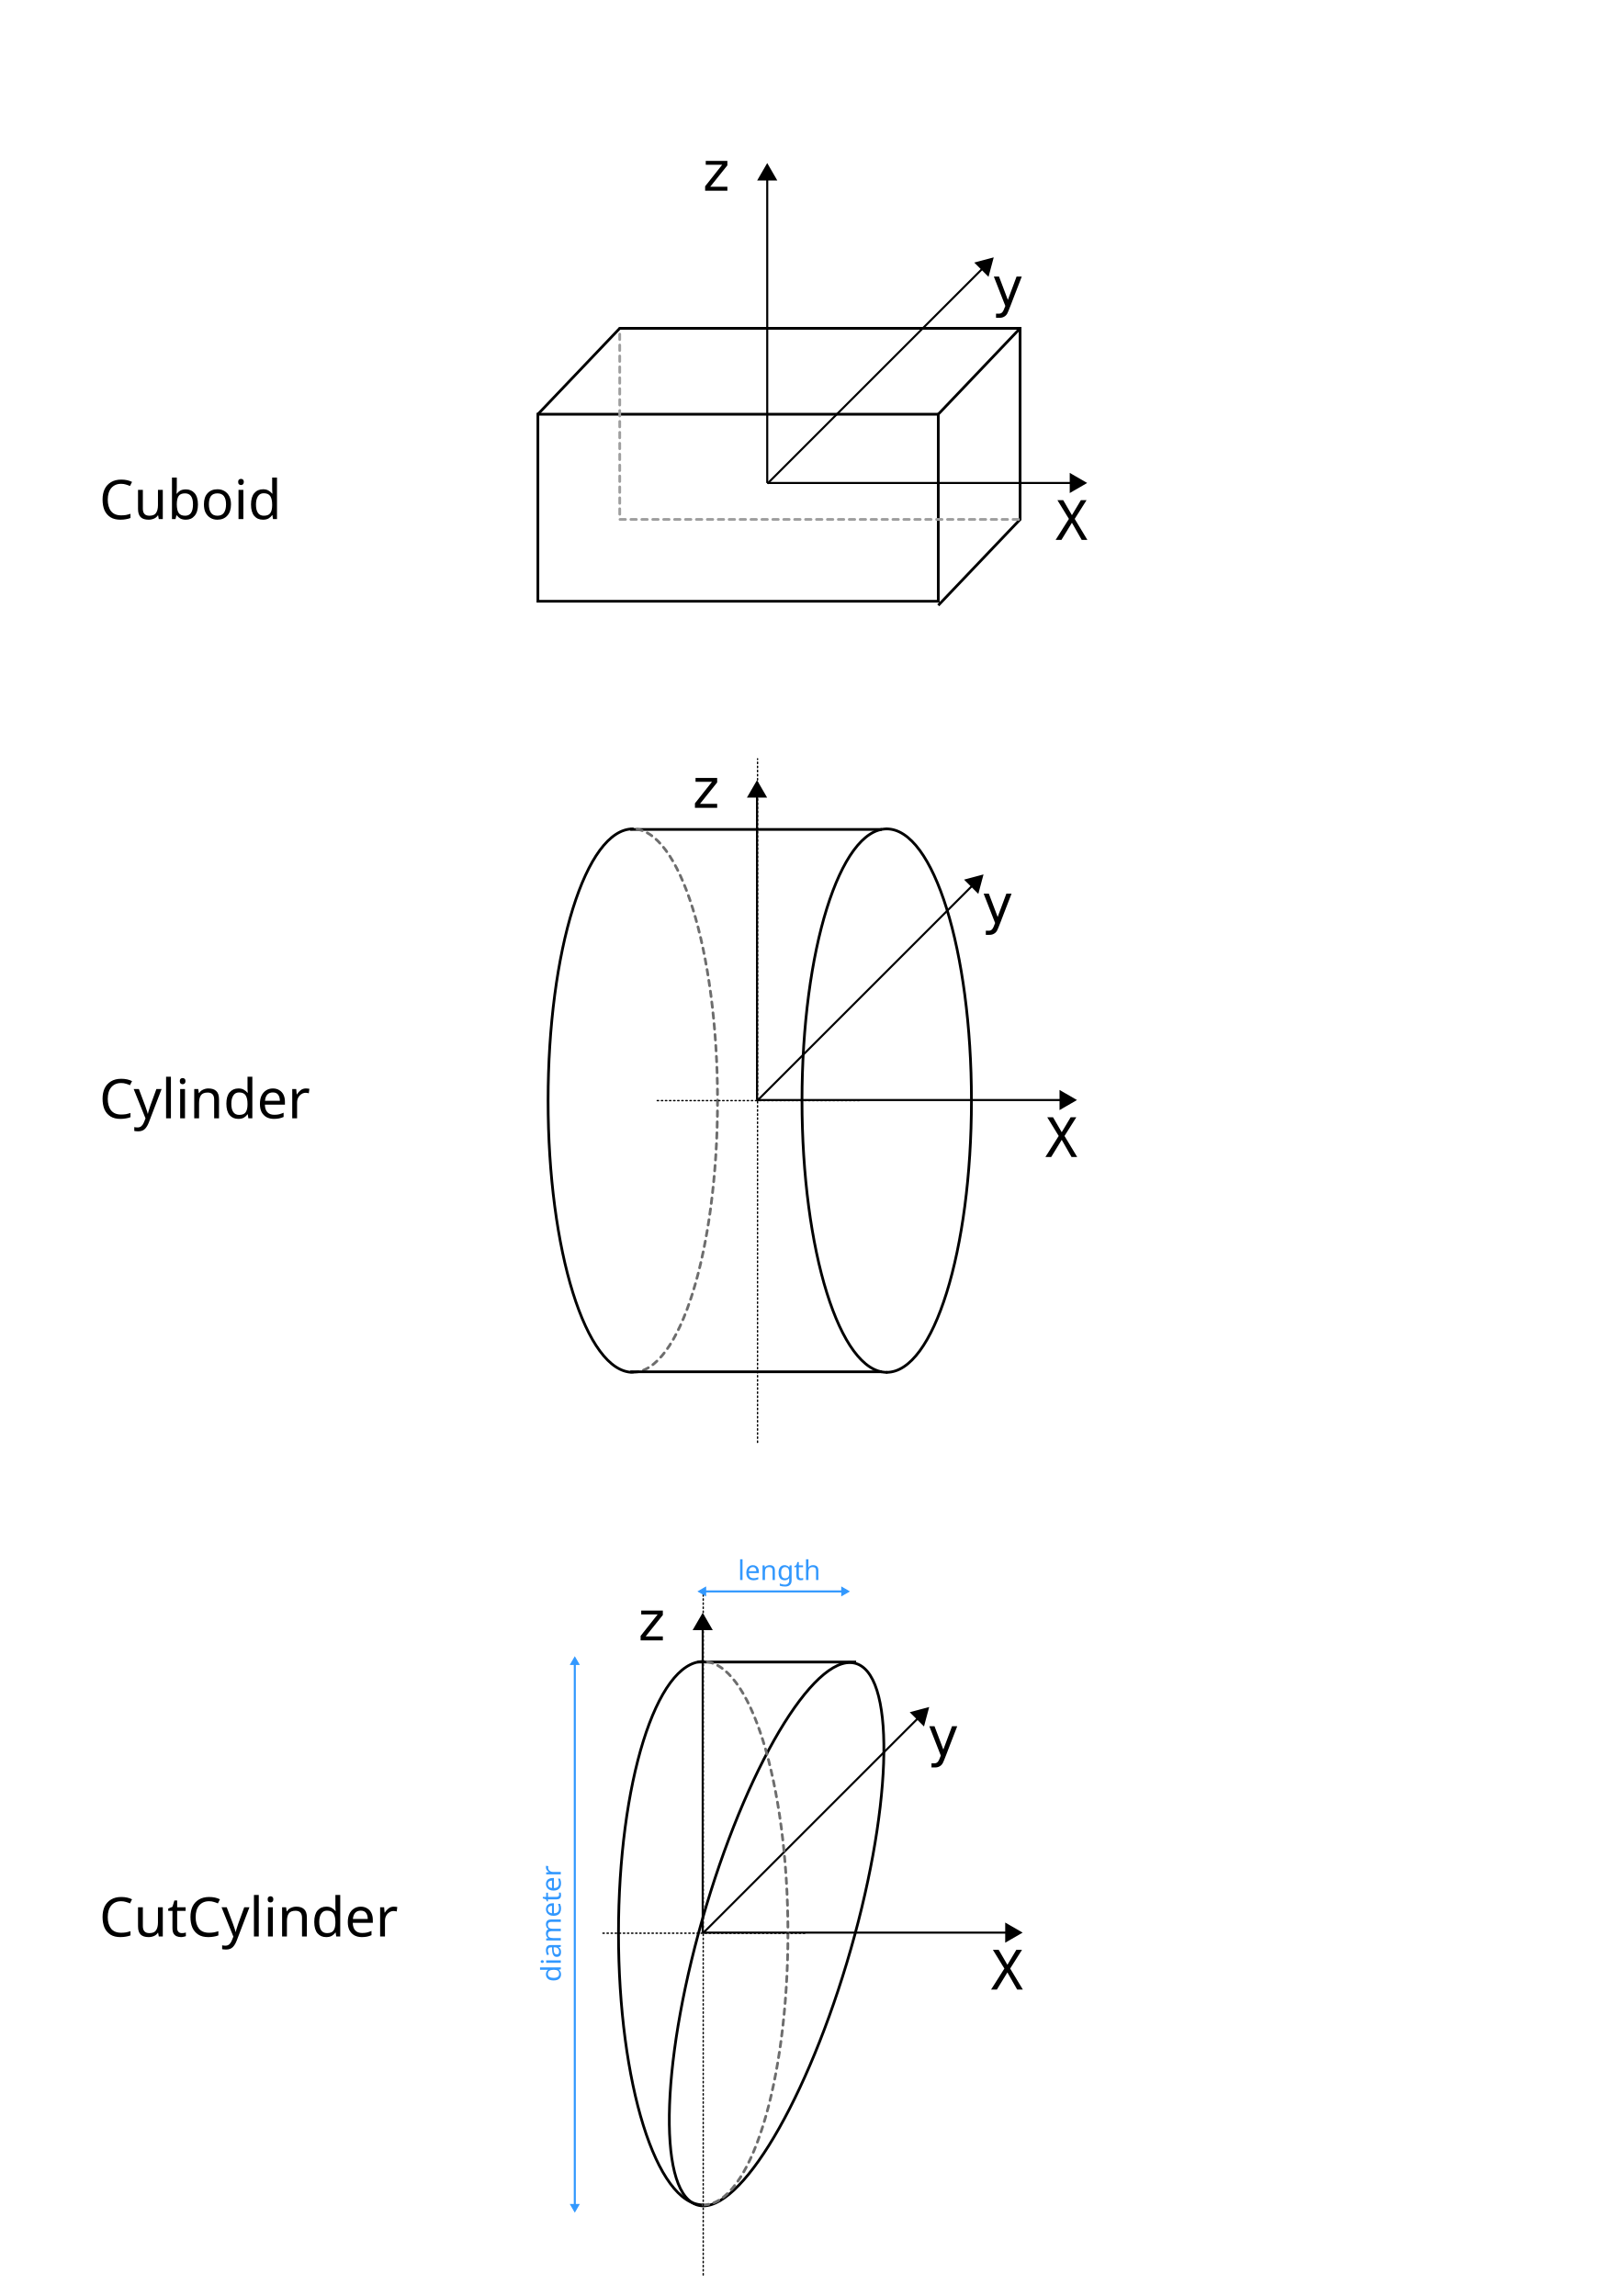
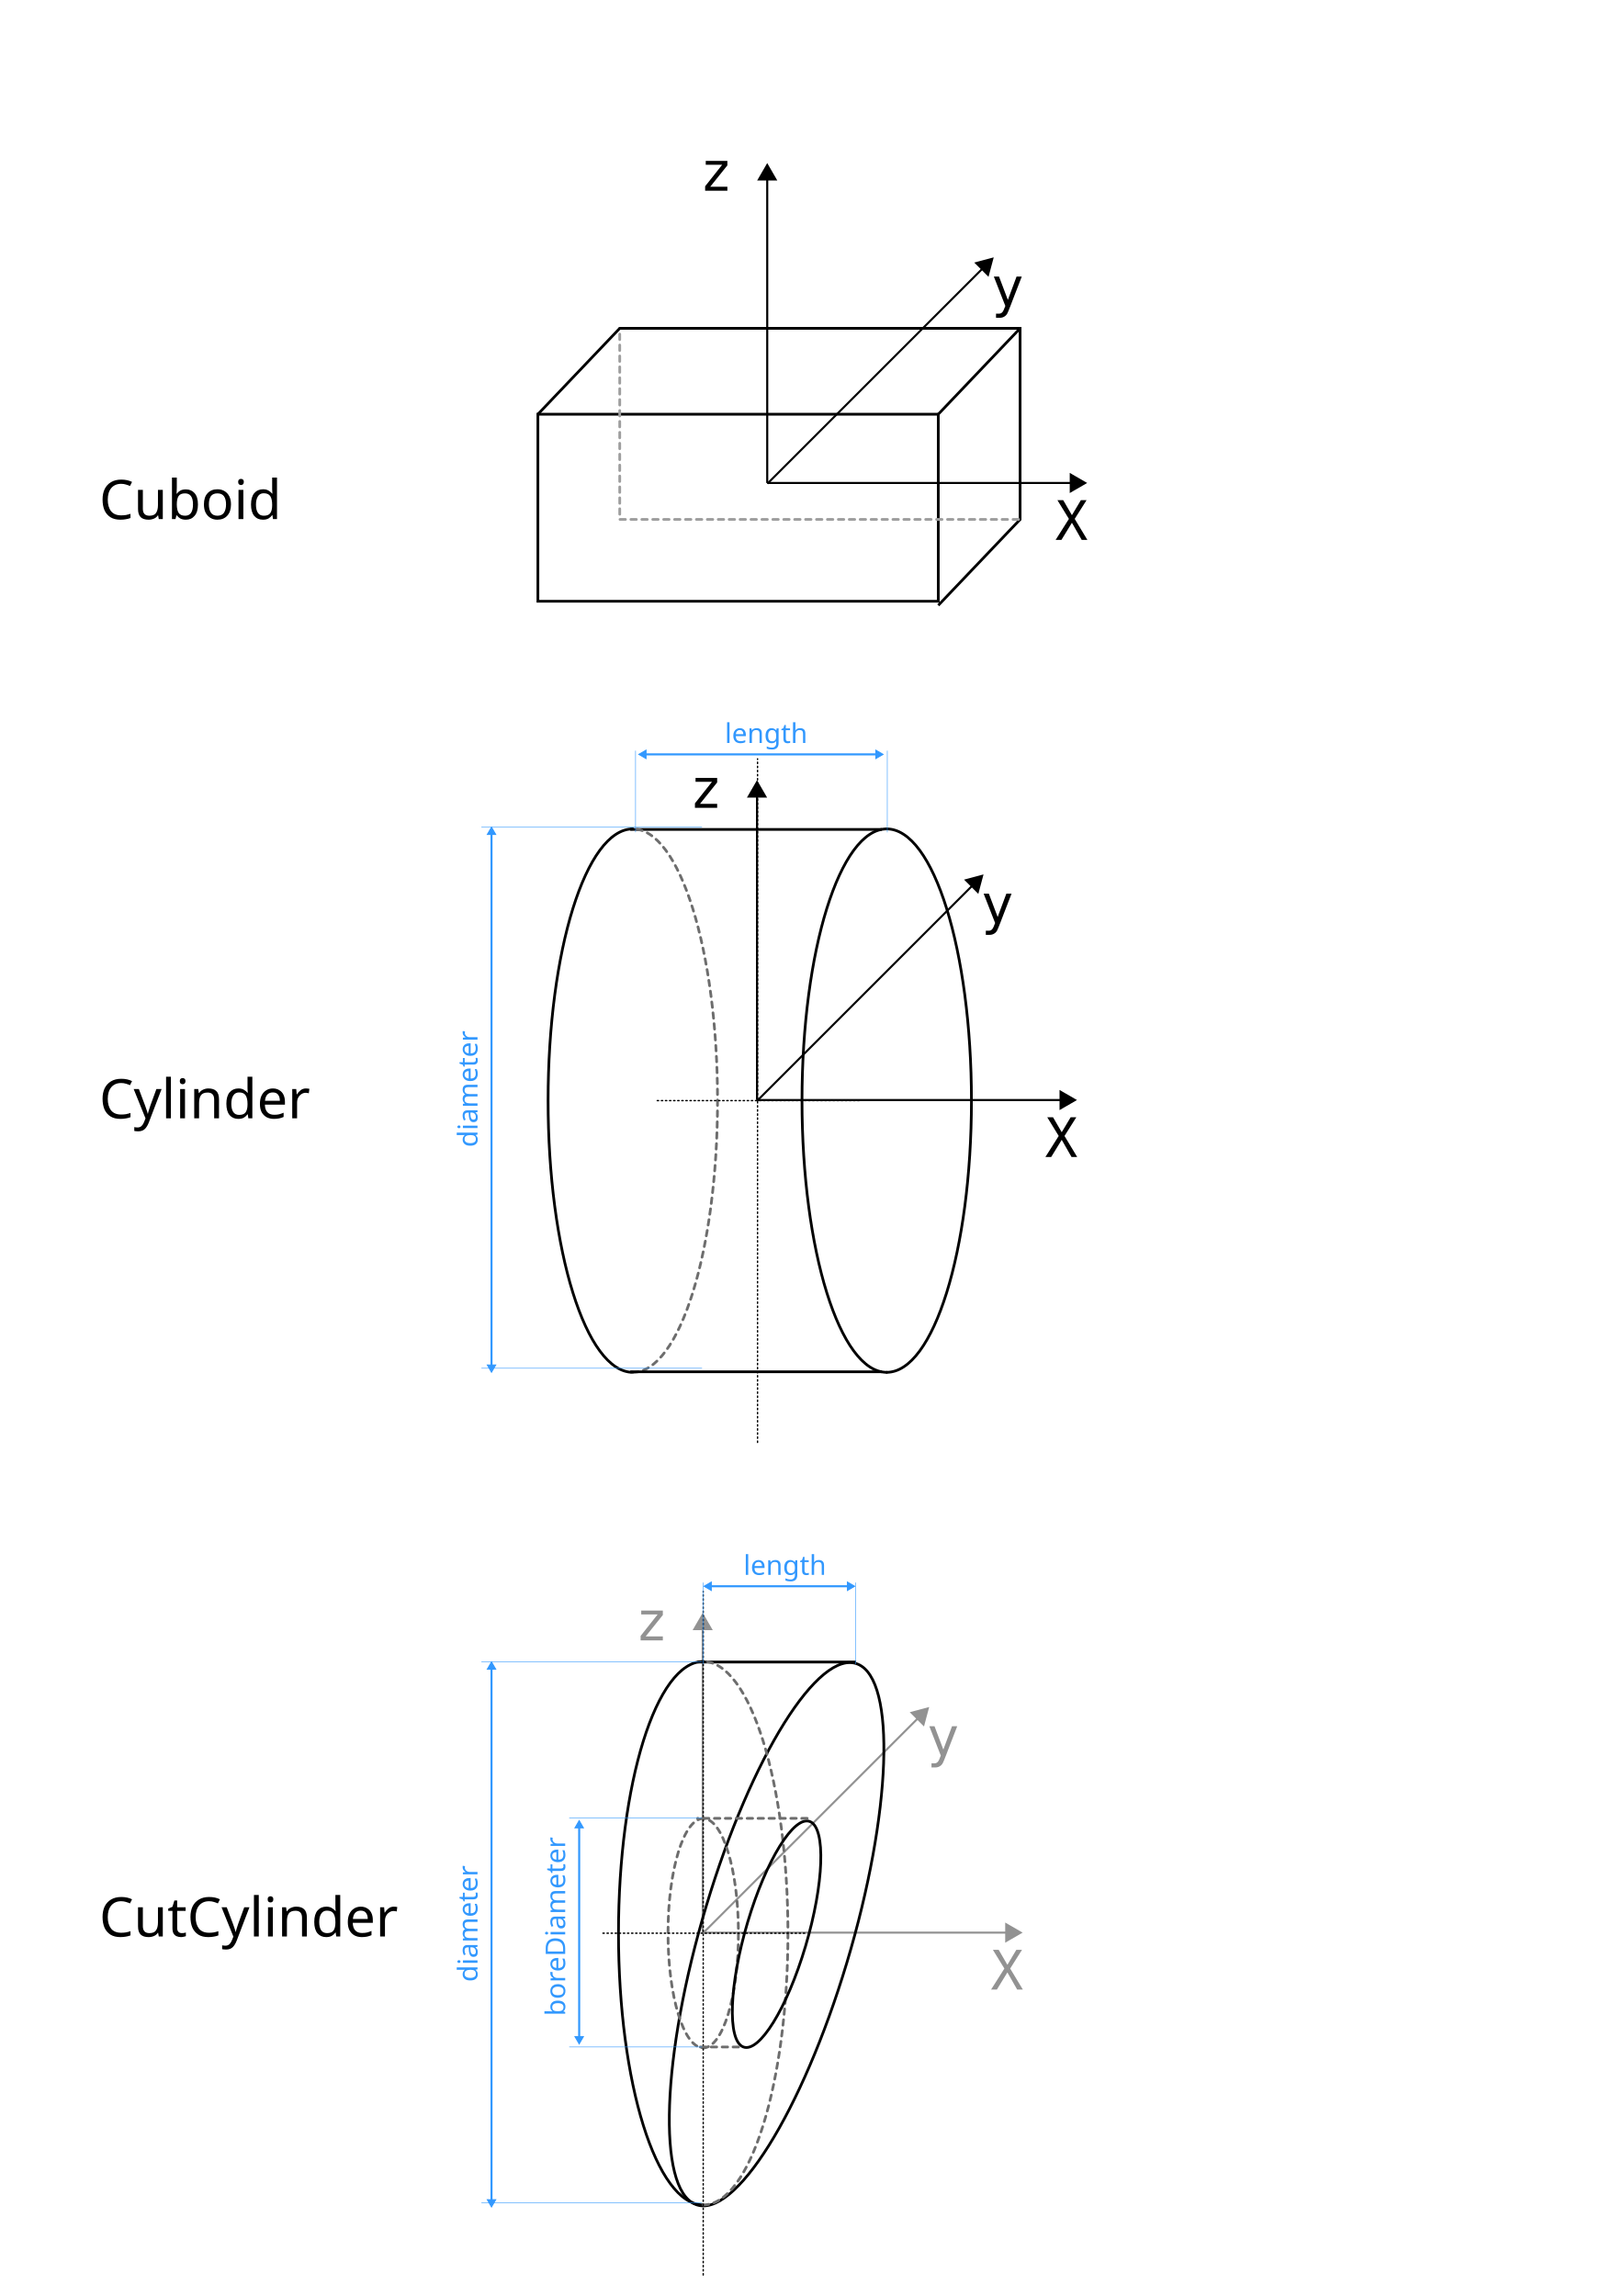
<svg xmlns="http://www.w3.org/2000/svg" width="210mm" height="297mm" viewBox="0 0 210 297" version="1.1" id="svg8">
  <defs id="defs2">
+     <marker style="overflow:visible" id="marker4532" refX="0.0" refY="0.0" orient="auto">
+       <path transform="scale(0.4)" style="fill-rule:evenodd;stroke:#3298fe;stroke-width:1pt;stroke-opacity:1;fill:#3298fe;fill-opacity:1" d="M 5.77,0.0 L -2.88,5.0 L -2.88,-5.0 L 5.77,0.0 z " id="path4530" />
+     </marker>
+     <marker style="overflow:visible" id="marker4432" refX="0.0" refY="0.0" orient="auto">
+       <path transform="scale(-0.4)" style="fill-rule:evenodd;stroke:#3298fe;stroke-width:1pt;stroke-opacity:1;fill:#3298fe;fill-opacity:1" d="M 5.77,0.0 L -2.88,5.0 L -2.88,-5.0 L 5.77,0.0 z " id="path4430" />
+     </marker>
+     <marker orient="auto" refY="0" refX="0" id="marker3935" style="overflow:visible">
+       <path id="path3933" d="M 5.77,0 -2.88,5 V -5 Z" style="fill:#3298fe;fill-opacity:1;fill-rule:evenodd;stroke:#3298fe;stroke-width:1pt;stroke-opacity:1" transform="scale(0.4)" />
+     </marker>
+     <marker orient="auto" refY="0" refX="0" id="marker3847" style="overflow:visible">
+       <path id="path3845" d="M 5.77,0 -2.88,5 V -5 Z" style="fill:#3298fe;fill-opacity:1;fill-rule:evenodd;stroke:#3298fe;stroke-width:1pt;stroke-opacity:1" transform="scale(-0.4)" />
+     </marker>
+     <marker style="overflow:visible" id="marker3535" refX="0" refY="0" orient="auto">
+       <path transform="scale(0.4)" style="fill:#3298fe;fill-opacity:1;fill-rule:evenodd;stroke:#3298fe;stroke-width:1pt;stroke-opacity:1" d="M 5.77,0 -2.88,5 V -5 Z" id="path3533" />
+     </marker>
+     <marker style="overflow:visible" id="marker3459" refX="0" refY="0" orient="auto">
+       <path transform="scale(-0.4)" style="fill:#3298fe;fill-opacity:1;fill-rule:evenodd;stroke:#3298fe;stroke-width:1pt;stroke-opacity:1" d="M 5.77,0 -2.88,5 V -5 Z" id="path3457" />
+     </marker>
    <marker orient="auto" refY="0.0" refX="0.0" id="TriangleOutM" style="overflow:visible">
      <path id="path1007" d="M 5.77,0.0 L -2.88,5.0 L -2.88,-5.0 L 5.77,0.0 z " style="fill-rule:evenodd;stroke:#3298fe;stroke-width:1pt;stroke-opacity:1;fill:#3298fe;fill-opacity:1" transform="scale(0.4)" />
    </marker>
    <marker orient="auto" refY="0.0" refX="0.0" id="TriangleInM" style="overflow:visible">
      <path id="path998" d="M 5.77,0.0 L -2.88,5.0 L -2.88,-5.0 L 5.77,0.0 z " style="fill-rule:evenodd;stroke:#3298fe;stroke-width:1pt;stroke-opacity:1;fill:#3298fe;fill-opacity:1" transform="scale(-0.4)" />
    </marker>
    <marker orient="auto" refY="0.0" refX="0.0" id="marker1424" style="overflow:visible">
      <path id="path1422" d="M 5.77,0.0 L -2.88,5.0 L -2.88,-5.0 L 5.77,0.0 z " style="fill-rule:evenodd;stroke:#000000;stroke-width:1pt;stroke-opacity:1;fill:#000000;fill-opacity:1" transform="scale(0.8)" />
    </marker>
    <marker style="overflow:visible" id="marker1238" refX="0.0" refY="0.0" orient="auto">
      <path transform="scale(0.8)" style="fill-rule:evenodd;stroke:#000000;stroke-width:1pt;stroke-opacity:1;fill:#000000;fill-opacity:1" d="M 5.77,0.0 L -2.88,5.0 L -2.88,-5.0 L 5.77,0.0 z " id="path1236" />
    </marker>
    <marker orient="auto" refY="0.0" refX="0.0" id="TriangleOutL" style="overflow:visible">
      <path id="path1004" d="M 5.77,0.0 L -2.88,5.0 L -2.88,-5.0 L 5.77,0.0 z " style="fill-rule:evenodd;stroke:#000000;stroke-width:1pt;stroke-opacity:1;fill:#000000;fill-opacity:1" transform="scale(0.8)" />
    </marker>
    <marker orient="auto" refY="0" refX="0" id="TriangleOutL-2" style="overflow:visible">
      <path id="path1004-0" d="M 5.77,0 -2.88,5 V -5 Z" style="fill:#000000;fill-opacity:1;fill-rule:evenodd;stroke:#000000;stroke-width:1pt;stroke-opacity:1" transform="scale(0.8)" />
    </marker>
    <marker style="overflow:visible" id="marker1238-0" refX="0" refY="0" orient="auto">
      <path transform="scale(0.8)" style="fill:#000000;fill-opacity:1;fill-rule:evenodd;stroke:#000000;stroke-width:1pt;stroke-opacity:1" d="M 5.77,0 -2.88,5 V -5 Z" id="path1236-3" />
    </marker>
    <marker orient="auto" refY="0" refX="0" id="marker1424-0" style="overflow:visible">
      <path id="path1422-9" d="M 5.77,0 -2.88,5 V -5 Z" style="fill:#000000;fill-opacity:1;fill-rule:evenodd;stroke:#000000;stroke-width:1pt;stroke-opacity:1" transform="scale(0.8)" />
    </marker>
    <marker orient="auto" refY="0" refX="0" id="TriangleInM-9" style="overflow:visible">
      <path id="path998-1" d="M 5.77,0 -2.88,5 V -5 Z" style="fill:#3298fe;fill-opacity:1;fill-rule:evenodd;stroke:#3298fe;stroke-width:1pt;stroke-opacity:1" transform="scale(-0.4)" />
    </marker>
    <marker orient="auto" refY="0" refX="0" id="TriangleOutM-2" style="overflow:visible">
      <path id="path1007-1" d="M 5.77,0 -2.88,5 V -5 Z" style="fill:#3298fe;fill-opacity:1;fill-rule:evenodd;stroke:#3298fe;stroke-width:1pt;stroke-opacity:1" transform="scale(0.4)" />
    </marker>
  </defs>
  <g id="layer1">
    <g id="g1628">
      <path id="path817" d="m -97.031,180.071 a 9.758,36.496 73.707 0 1 -31.249,19.574 9.758,36.496 73.707 0 1 -38.636,1.407 9.758,36.496 73.707 0 1 31.249,-19.574 9.758,36.496 73.707 0 1 38.636,-1.407 z" style="fill:none;fill-opacity:0.294;stroke:#000000;stroke-width:0.353;stroke-linecap:round;stroke-miterlimit:4;stroke-dasharray:none;stroke-dashoffset:0;stroke-opacity:1" />
      <path id="path819" d="M -96.76,180.272 V 200.785" style="fill:none;stroke:#000000;stroke-width:0.353;stroke-linecap:butt;stroke-linejoin:miter;stroke-miterlimit:4;stroke-dasharray:none;stroke-opacity:1" />
      <g transform="translate(-238.881,75.97321)" id="g1543">
        <path style="fill:none;fill-opacity:0.294;stroke:#000000;stroke-width:0.353;stroke-linecap:round;stroke-miterlimit:4;stroke-dasharray:none;stroke-dashoffset:0;stroke-opacity:1" d="m 142.187,124.077 c 0,6.052 -15.735,10.958 -35.146,10.958 -19.411,0 -35.146,-4.906 -35.146,-10.958" id="path815" />
        <path style="fill:none;fill-opacity:0.294;stroke:#000000;stroke-width:0.353;stroke-linecap:round;stroke-miterlimit:4;stroke-dasharray:0.706, 0.706;stroke-dashoffset:0;stroke-opacity:1" d="m 71.896,124.077 c 2e-6,-6.052 15.735,-10.958 35.146,-10.958 19.411,0 35.146,4.906 35.146,10.958" id="path815-1" />
      </g>
      <g transform="translate(-218.4347,16.02709)" id="g1531">
        <path style="fill:none;stroke:#000000;stroke-width:0.265;stroke-linecap:butt;stroke-linejoin:miter;stroke-miterlimit:4;stroke-dasharray:none;stroke-opacity:1;marker-end:url(#TriangleOutL)" d="M 86.655,184.075 V 144.199" id="path860" />
        <path id="path1234" d="m 86.655,184.075 h 39.876" style="fill:none;stroke:#000000;stroke-width:0.265;stroke-linecap:butt;stroke-linejoin:miter;stroke-miterlimit:4;stroke-dasharray:none;stroke-opacity:1;marker-end:url(#marker1238)" />
        <path style="fill:none;stroke:#000000;stroke-width:0.265;stroke-linecap:butt;stroke-linejoin:miter;stroke-miterlimit:4;stroke-dasharray:none;stroke-opacity:1;marker-end:url(#marker1424)" d="M 86.688,184.153 114.885,155.956" id="path1420" />
        <text xml:space="preserve" style="font-style:normal;font-variant:normal;font-weight:normal;font-stretch:normal;font-size:7.049px;line-height:1.25;font-family:President;-inkscape-font-specification:President;letter-spacing:0px;word-spacing:0px;fill:#000000;fill-opacity:1;stroke:none;stroke-width:0.265" x="123.89" y="191.441" id="text1506">
          <tspan id="tspan1504" x="123.89" y="191.441" style="font-style:normal;font-variant:normal;font-weight:normal;font-stretch:normal;font-family:Consolas;-inkscape-font-specification:Consolas;stroke-width:0.265">X</tspan>
        </text>
        <text id="text1516" y="146.273" x="77.92" style="font-style:normal;font-variant:normal;font-weight:normal;font-stretch:normal;font-size:7.049px;line-height:1.25;font-family:President;-inkscape-font-specification:President;letter-spacing:0px;word-spacing:0px;fill:#000000;fill-opacity:1;stroke:none;stroke-width:0.265" xml:space="preserve">
          <tspan style="font-style:normal;font-variant:normal;font-weight:normal;font-stretch:normal;font-family:Consolas;-inkscape-font-specification:Consolas;stroke-width:0.265" y="146.273" x="77.92" id="tspan1514">z</tspan>
        </text>
        <text xml:space="preserve" style="font-style:normal;font-variant:normal;font-weight:normal;font-stretch:normal;font-size:7.049px;line-height:1.25;font-family:President;-inkscape-font-specification:President;letter-spacing:0px;word-spacing:0px;fill:#000000;fill-opacity:1;stroke:none;stroke-width:0.265" x="115.605" y="161.24" id="text1520">
          <tspan id="tspan1518" x="115.605" y="161.24" style="font-style:normal;font-variant:normal;font-weight:normal;font-stretch:normal;font-family:Consolas;-inkscape-font-specification:Consolas;stroke-width:0.265">y</tspan>
        </text>
      </g>
      <g style="stroke:#000000;stroke-opacity:1" transform="translate(-239.7959,76.50775)" id="g1539">
        <path style="fill:none;stroke:#000000;stroke-width:0.176;stroke-linecap:round;stroke-linejoin:miter;stroke-miterlimit:4;stroke-dasharray:0.176, 0.353;stroke-dashoffset:0;stroke-opacity:1" d="M 63.745,123.542 H 152.168" id="path1533" />
        <path id="path1535" d="m 107.956,110.418 v 26.248" style="fill:none;stroke:#000000;stroke-width:0.176;stroke-linecap:round;stroke-linejoin:miter;stroke-miterlimit:4;stroke-dasharray:0.176, 0.353;stroke-dashoffset:0;stroke-opacity:1" />
      </g>
    </g>
    <g id="g1649" transform="translate(35.37526,46.49107)">
-       <g id="g1576" transform="translate(-31.14751,19.42888)">
+       <g id="g1576" transform="translate(-31.14751,19.42888)" style="opacity:0.426">
        <path id="path1558" d="M 86.655,184.075 V 144.199" style="fill:none;stroke:#000000;stroke-width:0.265;stroke-linecap:butt;stroke-linejoin:miter;stroke-miterlimit:4;stroke-dasharray:none;stroke-opacity:1;marker-end:url(#TriangleOutL)" />
        <path style="fill:none;stroke:#000000;stroke-width:0.265;stroke-linecap:butt;stroke-linejoin:miter;stroke-miterlimit:4;stroke-dasharray:none;stroke-opacity:1;marker-end:url(#marker1238)" d="m 86.655,184.075 h 39.876" id="path1560" />
        <path id="path1562" d="M 86.688,184.153 114.885,155.956" style="fill:none;stroke:#000000;stroke-width:0.265;stroke-linecap:butt;stroke-linejoin:miter;stroke-miterlimit:4;stroke-dasharray:none;stroke-opacity:1;marker-end:url(#marker1424)" />
        <text id="text1566" y="191.441" x="123.89" style="font-style:normal;font-variant:normal;font-weight:normal;font-stretch:normal;font-size:7.049px;line-height:1.25;font-family:President;-inkscape-font-specification:President;letter-spacing:0px;word-spacing:0px;fill:#000000;fill-opacity:1;stroke:none;stroke-width:0.265" xml:space="preserve">
          <tspan style="font-style:normal;font-variant:normal;font-weight:normal;font-stretch:normal;font-family:Consolas;-inkscape-font-specification:Consolas;stroke-width:0.265" y="191.441" x="123.89" id="tspan1564">X</tspan>
        </text>
        <text xml:space="preserve" style="font-style:normal;font-variant:normal;font-weight:normal;font-stretch:normal;font-size:7.049px;line-height:1.25;font-family:President;-inkscape-font-specification:President;letter-spacing:0px;word-spacing:0px;fill:#000000;fill-opacity:1;stroke:none;stroke-width:0.265" x="77.92" y="146.273" id="text1570">
          <tspan id="tspan1568" x="77.92" y="146.273" style="font-style:normal;font-variant:normal;font-weight:normal;font-stretch:normal;font-family:Consolas;-inkscape-font-specification:Consolas;stroke-width:0.265">z</tspan>
        </text>
        <text id="text1574" y="161.24" x="115.605" style="font-style:normal;font-variant:normal;font-weight:normal;font-stretch:normal;font-size:7.049px;line-height:1.25;font-family:President;-inkscape-font-specification:President;letter-spacing:0px;word-spacing:0px;fill:#000000;fill-opacity:1;stroke:none;stroke-width:0.265" xml:space="preserve">
          <tspan style="font-style:normal;font-variant:normal;font-weight:normal;font-stretch:normal;font-family:Consolas;-inkscape-font-specification:Consolas;stroke-width:0.265" y="161.24" x="115.605" id="tspan1572">y</tspan>
        </text>
      </g>
      <g transform="matrix(0,-1,-1,0,264.3188,307.597)" id="g1608">
        <path id="path1550" d="m 139.097,188.965 v 20.513" style="fill:none;stroke:#000000;stroke-width:0.353;stroke-linecap:butt;stroke-linejoin:miter;stroke-miterlimit:4;stroke-dasharray:none;stroke-opacity:1" />
        <path id="path1548" d="m 138.826,188.764 a 9.758,36.496 73.707 0 1 -31.249,19.574 9.758,36.496 73.707 0 1 -38.636,1.407 9.758,36.496 73.707 0 1 31.249,-19.574 9.758,36.496 73.707 0 1 38.636,-1.407 z" style="fill:none;fill-opacity:0.294;stroke:#000000;stroke-width:0.353;stroke-linecap:round;stroke-miterlimit:4;stroke-dasharray:none;stroke-dashoffset:0;stroke-opacity:1" />
        <g id="g1556" transform="translate(-3.02381,84.66667)">
          <path style="fill:none;fill-opacity:0.294;stroke:#000000;stroke-width:0.353;stroke-linecap:round;stroke-miterlimit:4;stroke-dasharray:none;stroke-dashoffset:0;stroke-opacity:1" d="m 142.187,124.077 c 0,6.052 -15.735,10.958 -35.146,10.958 -19.411,0 -35.146,-4.906 -35.146,-10.958" id="path1552" />
          <path style="fill:none;fill-opacity:0.294;stroke:#6d6d6d;stroke-width:0.353;stroke-linecap:round;stroke-miterlimit:4;stroke-dasharray:0.706, 0.706;stroke-dashoffset:0;stroke-opacity:1" d="m 71.896,124.077 c 2e-6,-6.052 15.735,-10.958 35.146,-10.958 19.411,0 35.146,4.906 35.146,10.958" id="path1554" />
+           <path id="path3400" d="m 121.875,124.077 c 0,2.516 -6.641,4.555 -14.833,4.555 -8.192,0 -14.833,-2.039 -14.833,-4.555" style="fill:none;fill-opacity:0.294;stroke:#6d6d6d;stroke-width:0.353;stroke-linecap:round;stroke-miterlimit:4;stroke-dasharray:0.706,0.706;stroke-dashoffset:0;stroke-opacity:1;font-variant-east_asian:normal;opacity:1;vector-effect:none;stroke-linejoin:miter" />
+           <path id="path3402" d="m 92.208,124.077 c 10e-7,-2.516 6.641,-4.555 14.833,-4.555 8.192,0 14.833,2.039 14.833,4.555" style="fill:none;fill-opacity:0.294;stroke:#6d6d6d;stroke-width:0.353;stroke-linecap:round;stroke-miterlimit:4;stroke-dasharray:0.706, 0.706;stroke-dashoffset:0;stroke-opacity:1" />
        </g>
        <g style="stroke:#000000;stroke-opacity:1" transform="translate(-3.938734,85.20121)" id="g1582">
          <path style="fill:none;stroke:#000000;stroke-width:0.176;stroke-linecap:round;stroke-linejoin:miter;stroke-miterlimit:4;stroke-dasharray:0.176, 0.353;stroke-dashoffset:0;stroke-opacity:1" d="M 63.745,123.542 H 152.168" id="path1578" />
          <path id="path1580" d="m 107.956,110.418 v 26.248" style="fill:none;stroke:#000000;stroke-width:0.176;stroke-linecap:round;stroke-linejoin:miter;stroke-miterlimit:4;stroke-dasharray:0.176, 0.353;stroke-dashoffset:0;stroke-opacity:1" />
        </g>
+         <path style="fill:none;fill-opacity:0.294;stroke:#000000;stroke-width:0.353;stroke-linecap:round;stroke-miterlimit:4;stroke-dasharray:none;stroke-dashoffset:0;stroke-opacity:1" d="m 118.455,194.928 a 4.029,15.206 73.899 0 1 -13.031,8.074 4.029,15.206 73.899 0 1 -16.111,0.581 4.029,15.206 73.899 0 1 13.031,-8.074 4.029,15.206 73.899 0 1 16.111,-0.581 z" id="path3398" />
+         <path id="path1550-5" d="m 118.875,195.296 v 14.182" style="fill:none;stroke:#6d6d6d;stroke-width:0.353;stroke-linecap:round;stroke-linejoin:miter;stroke-miterlimit:4;stroke-dasharray:0.706,0.706;stroke-opacity:1;font-variant-east_asian:normal;opacity:1;vector-effect:none;fill-opacity:0.294;stroke-dashoffset:0" />
+         <path style="opacity:1;vector-effect:none;fill:none;fill-opacity:0.294;stroke:#6d6d6d;stroke-width:0.353;stroke-linecap:round;stroke-linejoin:miter;stroke-miterlimit:4;stroke-dasharray:0.706, 0.706;stroke-dashoffset:0;stroke-opacity:1" d="m 89.298,204.177 v 5.301" id="path3447" />
      </g>
    </g>
    <g id="g1883" transform="translate(40.4634,18.14286)">
      <path id="rect1703-1" d="M 39.688,24.328 H 91.47 V 49.048" style="fill:none;fill-opacity:0.4;stroke:#000000;stroke-width:0.353;stroke-linecap:round;stroke-miterlimit:4;stroke-dasharray:none;stroke-dashoffset:0;stroke-opacity:1" />
      <path id="rect1651" d="M 29.104,35.44 H 80.887 V 59.631 H 29.104 Z" style="fill:none;fill-opacity:0.4;stroke:#000000;stroke-width:0.353;stroke-linecap:round;stroke-miterlimit:4;stroke-dasharray:none;stroke-dashoffset:0;stroke-opacity:1" />
      <path id="path1750" d="M 29.104,35.44 39.688,24.328" style="fill:none;stroke:#000000;stroke-width:0.353;stroke-linecap:butt;stroke-linejoin:miter;stroke-miterlimit:4;stroke-dasharray:none;stroke-opacity:1" />
      <path style="fill:none;stroke:#000000;stroke-width:0.353;stroke-linecap:butt;stroke-linejoin:miter;stroke-miterlimit:4;stroke-dasharray:none;stroke-opacity:1" d="M 80.887,35.44 91.47,24.328" id="path1752" />
      <path id="path1754" d="M 80.887,60.16 91.47,49.048" style="fill:none;stroke:#000000;stroke-width:0.353;stroke-linecap:butt;stroke-linejoin:miter;stroke-miterlimit:4;stroke-dasharray:none;stroke-opacity:1" />
      <path id="rect1703" d="M 91.259,49.048 H 39.688 V 24.827" style="fill:none;fill-opacity:0.4;stroke:#9e9e9e;stroke-width:0.353;stroke-linecap:round;stroke-miterlimit:4;stroke-dasharray:0.706, 0.706;stroke-dashoffset:0;stroke-opacity:1" />
      <g transform="translate(-27.88971,-139.7433)" id="g1576-9">
        <path style="fill:none;stroke:#000000;stroke-width:0.265;stroke-linecap:butt;stroke-linejoin:miter;stroke-miterlimit:4;stroke-dasharray:none;stroke-opacity:1;marker-end:url(#TriangleOutL-2)" d="M 86.655,184.075 V 144.199" id="path1558-8" />
        <path id="path1560-8" d="m 86.655,184.075 h 39.876" style="fill:none;stroke:#000000;stroke-width:0.265;stroke-linecap:butt;stroke-linejoin:miter;stroke-miterlimit:4;stroke-dasharray:none;stroke-opacity:1;marker-end:url(#marker1238-0)" />
        <path style="fill:none;stroke:#000000;stroke-width:0.265;stroke-linecap:butt;stroke-linejoin:miter;stroke-miterlimit:4;stroke-dasharray:none;stroke-opacity:1;marker-end:url(#marker1424-0)" d="M 86.688,184.153 114.885,155.956" id="path1562-5" />
        <text xml:space="preserve" style="font-style:normal;font-variant:normal;font-weight:normal;font-stretch:normal;font-size:7.049px;line-height:1.25;font-family:President;-inkscape-font-specification:President;letter-spacing:0px;word-spacing:0px;fill:#000000;fill-opacity:1;stroke:none;stroke-width:0.265" x="123.89" y="191.441" id="text1566-2">
          <tspan id="tspan1564-9" x="123.89" y="191.441" style="font-style:normal;font-variant:normal;font-weight:normal;font-stretch:normal;font-family:Consolas;-inkscape-font-specification:Consolas;stroke-width:0.265">X</tspan>
        </text>
        <text id="text1570-5" y="146.273" x="77.92" style="font-style:normal;font-variant:normal;font-weight:normal;font-stretch:normal;font-size:7.049px;line-height:1.25;font-family:President;-inkscape-font-specification:President;letter-spacing:0px;word-spacing:0px;fill:#000000;fill-opacity:1;stroke:none;stroke-width:0.265" xml:space="preserve">
          <tspan style="font-style:normal;font-variant:normal;font-weight:normal;font-stretch:normal;font-family:Consolas;-inkscape-font-specification:Consolas;stroke-width:0.265" y="146.273" x="77.92" id="tspan1568-1">z</tspan>
        </text>
        <text xml:space="preserve" style="font-style:normal;font-variant:normal;font-weight:normal;font-stretch:normal;font-size:7.049px;line-height:1.25;font-family:President;-inkscape-font-specification:President;letter-spacing:0px;word-spacing:0px;fill:#000000;fill-opacity:1;stroke:none;stroke-width:0.265" x="115.605" y="161.24" id="text1574-9">
          <tspan id="tspan1572-9" x="115.605" y="161.24" style="font-style:normal;font-variant:normal;font-weight:normal;font-stretch:normal;font-family:Consolas;-inkscape-font-specification:Consolas;stroke-width:0.265">y</tspan>
        </text>
      </g>
    </g>
    <g id="g1974" transform="translate(9.215464)">
      <g transform="translate(2.038804,-41.78012)" id="g1903">
        <path style="fill:none;stroke:#000000;stroke-width:0.265;stroke-linecap:butt;stroke-linejoin:miter;stroke-miterlimit:4;stroke-dasharray:none;stroke-opacity:1;marker-end:url(#TriangleOutL)" d="M 86.655,184.075 V 144.199" id="path1885" />
        <path id="path1887" d="m 86.655,184.075 h 39.876" style="fill:none;stroke:#000000;stroke-width:0.265;stroke-linecap:butt;stroke-linejoin:miter;stroke-miterlimit:4;stroke-dasharray:none;stroke-opacity:1;marker-end:url(#marker1238)" />
        <path style="fill:none;stroke:#000000;stroke-width:0.265;stroke-linecap:butt;stroke-linejoin:miter;stroke-miterlimit:4;stroke-dasharray:none;stroke-opacity:1;marker-end:url(#marker1424)" d="M 86.688,184.153 114.885,155.956" id="path1889" />
        <text xml:space="preserve" style="font-style:normal;font-variant:normal;font-weight:normal;font-stretch:normal;font-size:7.049px;line-height:1.25;font-family:President;-inkscape-font-specification:President;letter-spacing:0px;word-spacing:0px;fill:#000000;fill-opacity:1;stroke:none;stroke-width:0.265" x="123.89" y="191.441" id="text1893">
          <tspan id="tspan1891" x="123.89" y="191.441" style="font-style:normal;font-variant:normal;font-weight:normal;font-stretch:normal;font-family:Consolas;-inkscape-font-specification:Consolas;stroke-width:0.265">X</tspan>
        </text>
        <text id="text1897" y="146.273" x="77.92" style="font-style:normal;font-variant:normal;font-weight:normal;font-stretch:normal;font-size:7.049px;line-height:1.25;font-family:President;-inkscape-font-specification:President;letter-spacing:0px;word-spacing:0px;fill:#000000;fill-opacity:1;stroke:none;stroke-width:0.265" xml:space="preserve">
          <tspan style="font-style:normal;font-variant:normal;font-weight:normal;font-stretch:normal;font-family:Consolas;-inkscape-font-specification:Consolas;stroke-width:0.265" y="146.273" x="77.92" id="tspan1895">z</tspan>
        </text>
        <text xml:space="preserve" style="font-style:normal;font-variant:normal;font-weight:normal;font-stretch:normal;font-size:7.049px;line-height:1.25;font-family:President;-inkscape-font-specification:President;letter-spacing:0px;word-spacing:0px;fill:#000000;fill-opacity:1;stroke:none;stroke-width:0.265" x="115.605" y="161.24" id="text1901">
          <tspan id="tspan1899" x="115.605" y="161.24" style="font-style:normal;font-variant:normal;font-weight:normal;font-stretch:normal;font-family:Consolas;-inkscape-font-specification:Consolas;stroke-width:0.265">y</tspan>
        </text>
      </g>
      <g id="g1921" transform="matrix(0,-1,-1,0,293.8009,246.388)">
        <path style="fill:none;stroke:#000000;stroke-width:0.353;stroke-linecap:butt;stroke-linejoin:miter;stroke-miterlimit:4;stroke-dasharray:none;stroke-opacity:1" d="m 139.097,188.965 v 32.54" id="path1905" />
        <g transform="translate(-3.02381,97.0947)" id="g1913">
          <path id="path1909" d="m 142.187,124.077 c 0,6.052 -15.735,10.958 -35.146,10.958 -19.411,0 -35.146,-4.906 -35.146,-10.958" style="fill:none;fill-opacity:0.294;stroke:#000000;stroke-width:0.353;stroke-linecap:round;stroke-miterlimit:4;stroke-dasharray:none;stroke-dashoffset:0;stroke-opacity:1" />
          <path id="path1911" d="m 71.896,124.077 c 2e-6,-6.052 15.735,-10.958 35.146,-10.958 19.411,0 35.146,4.906 35.146,10.958" style="fill:none;fill-opacity:0.294;stroke:#6d6d6d;stroke-width:0.353;stroke-linecap:round;stroke-miterlimit:4;stroke-dasharray:0.706, 0.706;stroke-dashoffset:0;stroke-opacity:1" />
        </g>
        <g id="g1919" transform="translate(-3.938734,81.49704)" style="stroke:#000000;stroke-opacity:1">
          <path id="path1915" d="M 63.745,123.542 H 152.168" style="fill:none;stroke:#000000;stroke-width:0.176;stroke-linecap:round;stroke-linejoin:miter;stroke-miterlimit:4;stroke-dasharray:0.176, 0.353;stroke-dashoffset:0;stroke-opacity:1" />
          <path style="fill:none;stroke:#000000;stroke-width:0.176;stroke-linecap:round;stroke-linejoin:miter;stroke-miterlimit:4;stroke-dasharray:0.176, 0.353;stroke-dashoffset:0;stroke-opacity:1" d="m 107.956,110.418 v 26.248" id="path1917" />
        </g>
        <g id="g1948" transform="translate(-3.02381,64.25595)">
          <path style="fill:none;fill-opacity:0.294;stroke:#000000;stroke-width:0.353;stroke-linecap:round;stroke-miterlimit:4;stroke-dasharray:none;stroke-dashoffset:0;stroke-opacity:1" d="m 142.187,124.077 c 0,6.052 -15.735,10.958 -35.146,10.958 -19.411,0 -35.146,-4.906 -35.146,-10.958" id="path1944" />
          <path style="fill:none;fill-opacity:0.294;stroke:#000000;stroke-width:0.353;stroke-linecap:round;stroke-miterlimit:4;stroke-dasharray:none;stroke-dashoffset:0;stroke-opacity:1" d="m 71.896,124.077 c 2e-6,-6.052 15.735,-10.958 35.146,-10.958 19.411,0 35.146,4.906 35.146,10.958" id="path1946" />
        </g>
        <path id="path1950" d="m 68.939,188.965 v 32.54" style="fill:none;stroke:#000000;stroke-width:0.353;stroke-linecap:butt;stroke-linejoin:miter;stroke-miterlimit:4;stroke-dasharray:none;stroke-opacity:1" />
      </g>
    </g>
    <text xml:space="preserve" style="font-style:normal;font-variant:normal;font-weight:normal;font-stretch:normal;font-size:10.583px;line-height:1.25;font-family:President;-inkscape-font-specification:President;letter-spacing:0px;word-spacing:0px;fill:#000000;fill-opacity:1;stroke:none;stroke-width:0.265" x="12.829" y="67.148" id="text1978">
      <tspan id="tspan1976" x="12.829" y="67.148" style="font-style:normal;font-variant:normal;font-weight:300;font-stretch:normal;font-size:7.056px;font-family:'Segoe UI';-inkscape-font-specification:'Segoe UI Light';stroke-width:0.265">Cuboid</tspan>
    </text>
    <text id="text1982" y="144.656" x="12.829" style="font-style:normal;font-variant:normal;font-weight:normal;font-stretch:normal;font-size:10.583px;line-height:1.25;font-family:President;-inkscape-font-specification:President;letter-spacing:0px;word-spacing:0px;fill:#000000;fill-opacity:1;stroke:none;stroke-width:0.265" xml:space="preserve">
      <tspan style="font-style:normal;font-variant:normal;font-weight:300;font-stretch:normal;font-size:7.056px;font-family:'Segoe UI';-inkscape-font-specification:'Segoe UI Light';stroke-width:0.265" y="144.656" x="12.829" id="tspan1980">Cylinder</tspan>
    </text>
    <text xml:space="preserve" style="font-style:normal;font-variant:normal;font-weight:normal;font-stretch:normal;font-size:10.583px;line-height:1.25;font-family:President;-inkscape-font-specification:President;letter-spacing:0px;word-spacing:0px;fill:#000000;fill-opacity:1;stroke:none;stroke-width:0.265" x="12.829" y="250.495" id="text1986">
      <tspan id="tspan1984" x="12.829" y="250.495" style="font-style:normal;font-variant:normal;font-weight:300;font-stretch:normal;font-size:7.056px;font-family:'Segoe UI';-inkscape-font-specification:'Segoe UI Light';stroke-width:0.265">CutCylinder</tspan>
    </text>
    <g id="g3396">
-       <text id="text1994" y="204.383" x="95.426" style="font-style:normal;font-variant:normal;font-weight:normal;font-stretch:normal;font-size:10.583px;line-height:1.25;font-family:President;-inkscape-font-specification:President;letter-spacing:0px;word-spacing:0px;fill:#3298fe;fill-opacity:1;stroke:none;stroke-width:0.265" xml:space="preserve">
-         <tspan style="font-style:normal;font-variant:normal;font-weight:300;font-stretch:normal;font-size:3.528px;font-family:'Segoe UI';-inkscape-font-specification:'Segoe UI Light';fill:#3298fe;fill-opacity:1;stroke-width:0.265" y="204.383" x="95.426" id="tspan1992">length</tspan>
-       </text>
-       <path id="path1996" d="M 109.177,205.859 H 90.951" style="fill:none;stroke:#3298fe;stroke-width:0.265;stroke-linecap:butt;stroke-linejoin:miter;stroke-miterlimit:4;stroke-dasharray:none;stroke-opacity:1;marker-start:url(#TriangleInM);marker-end:url(#TriangleOutM)" />
-     </g>
-     <g transform="translate(1.2603206e-6)" id="g2503">
+       <text id="text1994" y="203.715" x="96.161" style="font-style:normal;font-variant:normal;font-weight:normal;font-stretch:normal;font-size:10.583px;line-height:1.25;font-family:President;-inkscape-font-specification:President;letter-spacing:0px;word-spacing:0px;fill:#3298fe;fill-opacity:1;stroke:none;stroke-width:0.265" xml:space="preserve">
+         <tspan style="font-style:normal;font-variant:normal;font-weight:300;font-stretch:normal;font-size:3.528px;font-family:'Segoe UI';-inkscape-font-specification:'Segoe UI Light';fill:#3298fe;fill-opacity:1;stroke-width:0.265" y="203.715" x="96.161" id="tspan1992">length</tspan>
+       </text>
+       <path id="path1996" d="M 109.912,205.191 H 91.686" style="fill:none;stroke:#3298fe;stroke-width:0.265;stroke-linecap:butt;stroke-linejoin:miter;stroke-miterlimit:4;stroke-dasharray:none;stroke-opacity:1;marker-start:url(#TriangleInM);marker-end:url(#TriangleOutM)" />
+       <path style="fill:none;stroke:#3298fe;stroke-width:0.071;stroke-linecap:butt;stroke-linejoin:miter;stroke-miterlimit:4;stroke-dasharray:none;stroke-opacity:1" d="m 90.951,204.711 v 10.56" id="path3843-2-1" />
+       <path id="path4404" d="m 110.681,204.711 v 10.56" style="fill:none;stroke:#3298fe;stroke-width:0.071;stroke-linecap:butt;stroke-linejoin:miter;stroke-miterlimit:4;stroke-dasharray:none;stroke-opacity:1" />
+     </g>
+     <g transform="translate(-10.77232)" id="g2503">
      <text xml:space="preserve" style="font-style:normal;font-variant:normal;font-weight:normal;font-stretch:normal;font-size:10.583px;line-height:1.25;font-family:President;-inkscape-font-specification:President;letter-spacing:0px;word-spacing:0px;fill:#3298fe;fill-opacity:1;stroke:none;stroke-width:0.265" x="-256.367" y="72.532" id="text2496" transform="rotate(-90)">
        <tspan id="tspan2494" x="-256.367" y="72.532" style="font-style:normal;font-variant:normal;font-weight:300;font-stretch:normal;font-size:3.528px;font-family:'Segoe UI';-inkscape-font-specification:'Segoe UI Light';fill:#3298fe;fill-opacity:1;stroke-width:0.265">diameter</tspan>
      </text>
-       <path style="fill:none;stroke:#3298fe;stroke-width:0.265;stroke-linecap:butt;stroke-linejoin:miter;stroke-miterlimit:4;stroke-dasharray:none;stroke-opacity:1;marker-start:url(#TriangleInM-9);marker-end:url(#TriangleOutM-2)" d="m 74.341,214.991 v 70.48" id="path2498" />
+       <path style="fill:none;stroke:#3298fe;stroke-width:0.265;stroke-linecap:butt;stroke-linejoin:miter;stroke-miterlimit:4;stroke-dasharray:none;stroke-opacity:1;marker-start:url(#TriangleInM-9);marker-end:url(#TriangleOutM-2)" d="m 74.341,215.608 v 69.247" id="path2498" />
+       <path style="fill:none;stroke:#3298fe;stroke-width:0.071;stroke-linecap:butt;stroke-linejoin:miter;stroke-miterlimit:4;stroke-dasharray:none;stroke-opacity:1" d="M 101.569,214.985 H 73.032" id="path3843-2" />
+       <path id="path4057-4" d="M 101.569,284.967 H 73.032" style="fill:none;stroke:#3298fe;stroke-width:0.071;stroke-linecap:butt;stroke-linejoin:miter;stroke-miterlimit:4;stroke-dasharray:none;stroke-opacity:1" />
+     </g>
+     <g id="g3455" transform="translate(0.5669657)">
+       <text transform="rotate(-90)" id="text3451" y="72.532" x="-260.779" style="font-style:normal;font-variant:normal;font-weight:normal;font-stretch:normal;font-size:10.583px;line-height:1.25;font-family:President;-inkscape-font-specification:President;letter-spacing:0px;word-spacing:0px;fill:#3298fe;fill-opacity:1;stroke:none;stroke-width:0.265" xml:space="preserve">
+         <tspan style="font-style:normal;font-variant:normal;font-weight:300;font-stretch:normal;font-size:3.528px;font-family:'Segoe UI';-inkscape-font-specification:'Segoe UI Light';fill:#3298fe;fill-opacity:1;stroke-width:0.265" y="72.532" x="-260.779" id="tspan3449">boreDiameter</tspan>
+       </text>
+       <path id="path3453" d="m 74.341,236.13 v 27.635" style="fill:none;stroke:#3298fe;stroke-width:0.265;stroke-linecap:butt;stroke-linejoin:miter;stroke-miterlimit:4;stroke-dasharray:none;stroke-opacity:1;marker-start:url(#marker3459);marker-end:url(#marker3535)" />
+       <path style="fill:none;stroke:#3298fe;stroke-width:0.071;stroke-linecap:butt;stroke-linejoin:miter;stroke-miterlimit:4;stroke-dasharray:none;stroke-opacity:1" d="M 90.23,235.164 H 73.051" id="path3843" />
+       <path id="path4057" d="M 90.23,264.788 H 73.051" style="fill:none;stroke:#3298fe;stroke-width:0.071;stroke-linecap:butt;stroke-linejoin:miter;stroke-miterlimit:4;stroke-dasharray:none;stroke-opacity:1" />
+     </g>
+     <g id="g4375" transform="translate(-10.77232,-107.9769)">
+       <text transform="rotate(-90)" id="text4367" y="72.532" x="-256.367" style="font-style:normal;font-variant:normal;font-weight:normal;font-stretch:normal;font-size:10.583px;line-height:1.25;font-family:President;-inkscape-font-specification:President;letter-spacing:0px;word-spacing:0px;fill:#3298fe;fill-opacity:1;stroke:none;stroke-width:0.265" xml:space="preserve">
+         <tspan style="font-style:normal;font-variant:normal;font-weight:300;font-stretch:normal;font-size:3.528px;font-family:'Segoe UI';-inkscape-font-specification:'Segoe UI Light';fill:#3298fe;fill-opacity:1;stroke-width:0.265" y="72.532" x="-256.367" id="tspan4365">diameter</tspan>
+       </text>
+       <path id="path4369" d="m 74.341,215.608 v 69.247" style="fill:none;stroke:#3298fe;stroke-width:0.265;stroke-linecap:butt;stroke-linejoin:miter;stroke-miterlimit:4;stroke-dasharray:none;stroke-opacity:1;marker-start:url(#TriangleInM-9);marker-end:url(#TriangleOutM-2)" />
+       <path id="path4371" d="M 101.569,214.985 H 73.032" style="fill:none;stroke:#3298fe;stroke-width:0.071;stroke-linecap:butt;stroke-linejoin:miter;stroke-miterlimit:4;stroke-dasharray:none;stroke-opacity:1" />
+       <path style="fill:none;stroke:#3298fe;stroke-width:0.071;stroke-linecap:butt;stroke-linejoin:miter;stroke-miterlimit:4;stroke-dasharray:none;stroke-opacity:1" d="M 101.569,284.967 H 73.032" id="path4373" />
+     </g>
+     <g id="g4428" transform="translate(0,-107.6086)">
+       <text xml:space="preserve" style="font-style:normal;font-variant:normal;font-weight:normal;font-stretch:normal;font-size:10.583px;line-height:1.25;font-family:President;-inkscape-font-specification:President;letter-spacing:0px;word-spacing:0px;fill:#3298fe;fill-opacity:1;stroke:none;stroke-width:0.265" x="93.743" y="203.715" id="text4420">
+         <tspan id="tspan4418" x="93.743" y="203.715" style="font-style:normal;font-variant:normal;font-weight:300;font-stretch:normal;font-size:3.528px;font-family:'Segoe UI';-inkscape-font-specification:'Segoe UI Light';fill:#3298fe;fill-opacity:1;stroke-width:0.265">length</tspan>
+       </text>
+       <path style="fill:none;stroke:#3298fe;stroke-width:0.265;stroke-linecap:butt;stroke-linejoin:miter;stroke-miterlimit:4;stroke-dasharray:none;stroke-opacity:1;marker-start:url(#marker4432);marker-end:url(#marker4532)" d="M 113.584,205.191 H 83.245" id="path4422" />
+       <path id="path4424" d="m 82.198,204.711 v 10.56" style="fill:none;stroke:#3298fe;stroke-width:0.071;stroke-linecap:butt;stroke-linejoin:miter;stroke-miterlimit:4;stroke-dasharray:none;stroke-opacity:1" />
+       <path style="fill:none;stroke:#3298fe;stroke-width:0.071;stroke-linecap:butt;stroke-linejoin:miter;stroke-miterlimit:4;stroke-dasharray:none;stroke-opacity:1" d="m 114.757,204.711 v 10.56" id="path4426" />
    </g>
  </g>
</svg>
